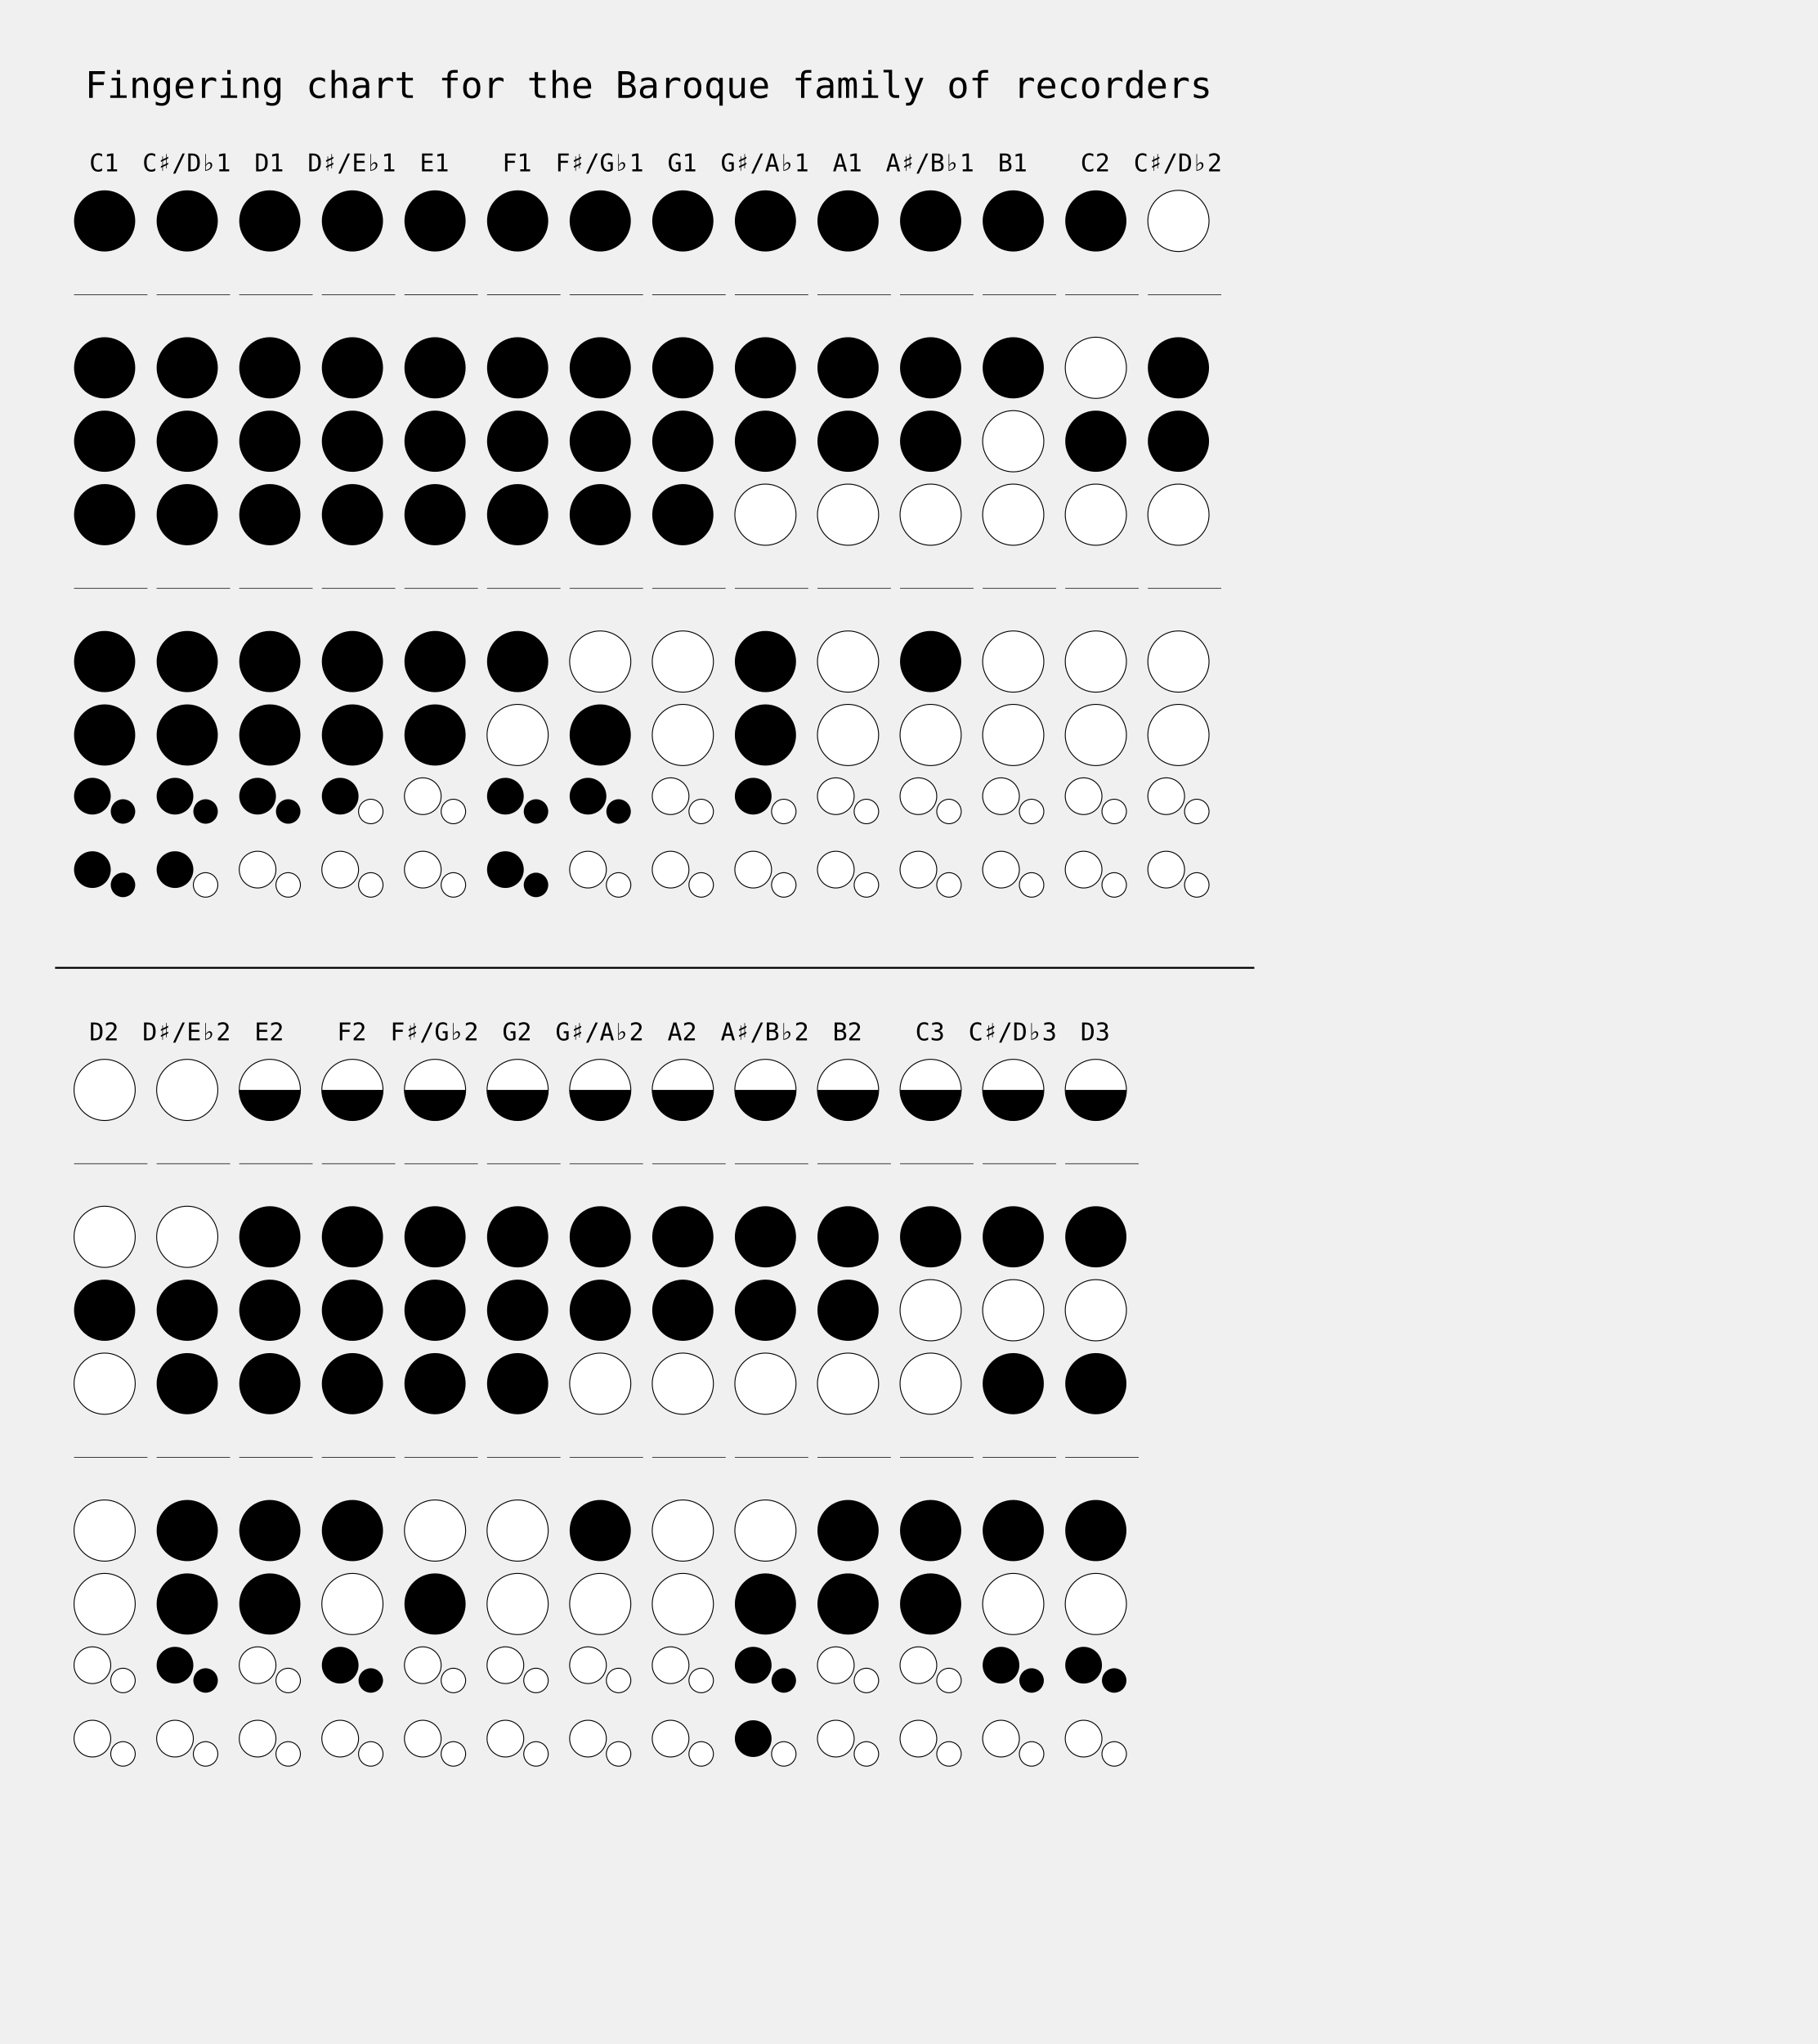
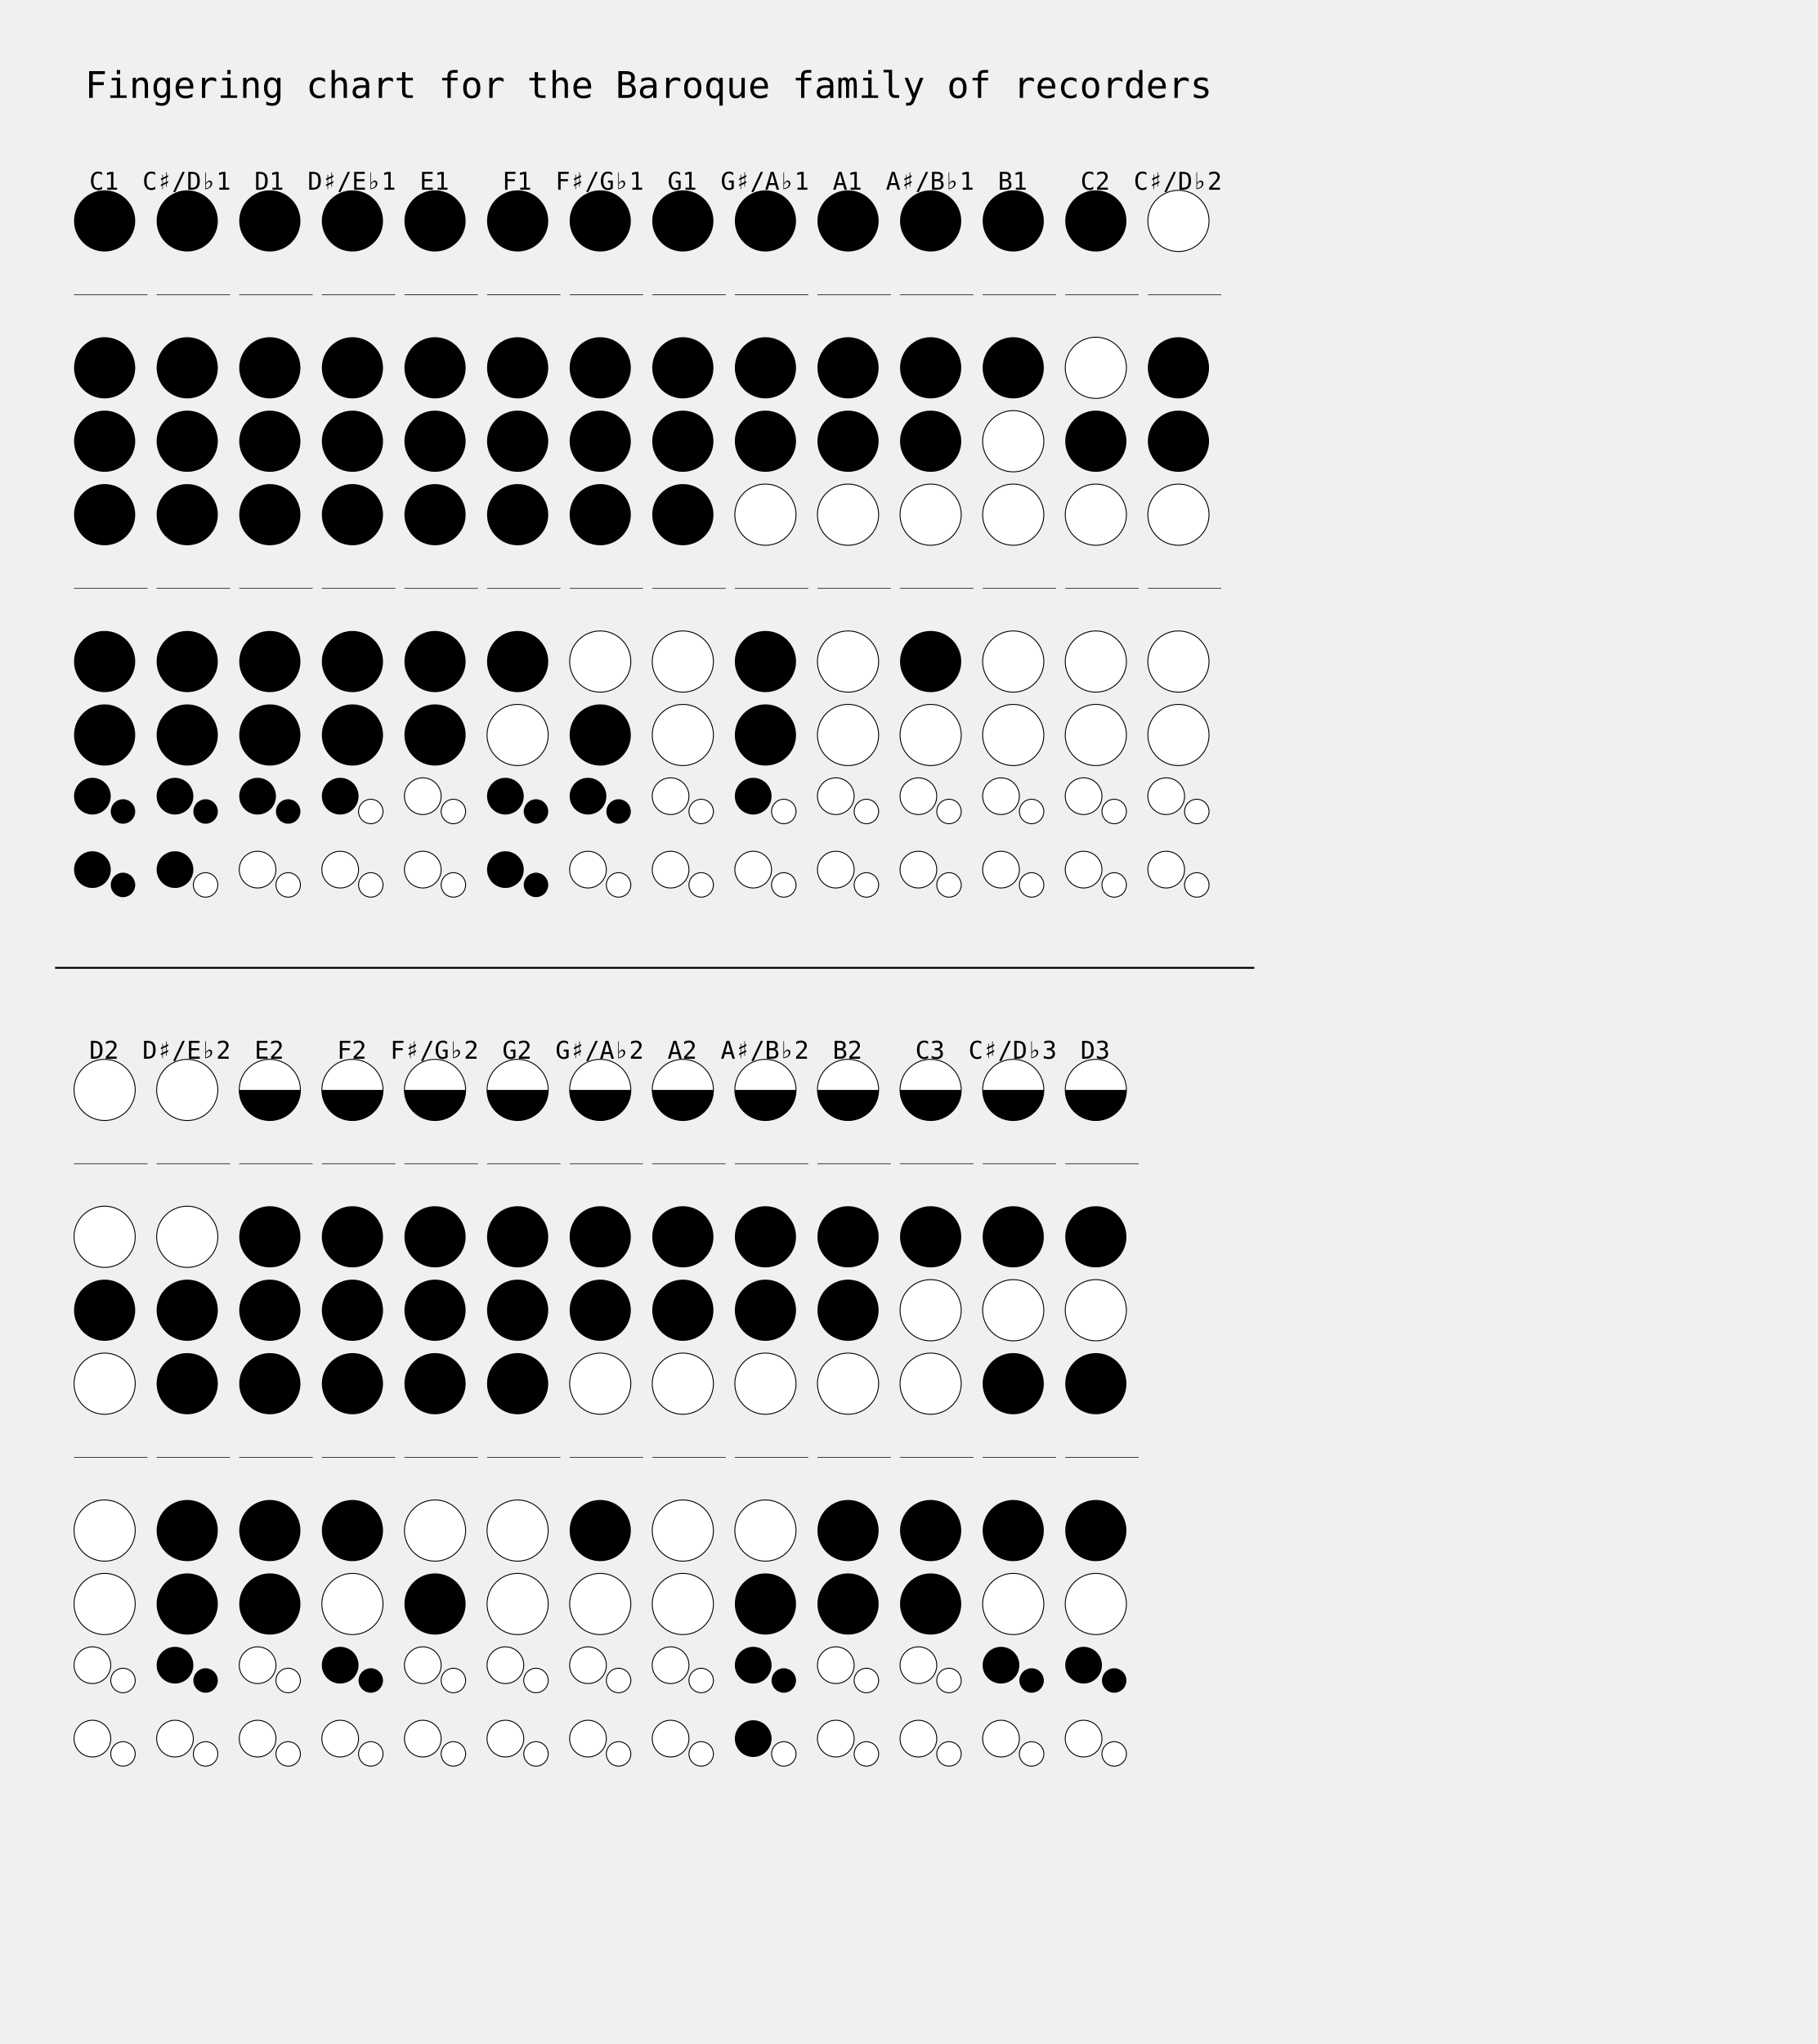
<svg xmlns="http://www.w3.org/2000/svg" viewBox="0 0 2970 3340">
  <defs>
    <circle cx="50" cy="50" r="50" id="pad" />
    <circle cx="80" cy="55" r="20" id="little-hole" />
    <circle cx="30" cy="30" r="30" id="big-hole" />
    <rect x="0" y="50" width="120" height="1" style="fill: black;" id="horizontal-line" />
    <path d="  M 0,50   A 50,50 0 0 0 100,50   Z  " fill="black" id="octave" />
  </defs>
  <style>
    .outline { fill: white; stroke: black; stroke-width: 1.5; }
-     .caption { fill: black; font-size: 40; font-family: monospace; text-anchor: middle }
+     .caption { fill: black; font-size: 40; font-family: monospace; text-anchor: middle; }
  </style>
  <svg class="body" x="30" y="30" width="2850" height="3220">
    <svg class="page" x="30" y="30" width="2910" height="3280">
      <text font-size="60" font-family="monospace" text-anchor="middle" x="1000" y="100">
      Fingering chart for the Baroque family of recorders
</text>
      <svg y="180" class="charts" x="30" width="2790" height="3010">
        <svg x="0" y="0" class="note-fingering">
          <svg class="fingering" x="30" y="70" width="135" height="1270">
            <use x="1" y="1" href="#pad" />
            <use x="1" y="121" href="#horizontal-line" />
            <use x="1" y="241" href="#pad" />
            <use x="1" y="361" href="#pad" />
            <use x="1" y="481" href="#pad" />
            <use x="1" y="601" href="#horizontal-line" />
            <use x="1" y="721" href="#pad" />
            <use x="1" y="841" href="#pad" />
            <use x="1" y="961" href="#little-hole" />
            <use x="1" y="961" href="#big-hole" />
            <use x="1" y="1081" href="#little-hole" />
            <use x="1" y="1081" href="#big-hole" />
          </svg>
          <g class="caption">
-             <text x="80" font-size="40" font-family="monospace" text-anchor="middle" y="40">  C1  </text>
+             <text x="80" y="70">  C1  </text>
          </g>
        </svg>
        <svg x="135" y="0" class="note-fingering">
          <svg class="fingering" x="30" y="70" width="135" height="1270">
            <use x="1" y="1" href="#pad" />
            <use x="1" y="121" href="#horizontal-line" />
            <use x="1" y="241" href="#pad" />
            <use x="1" y="361" href="#pad" />
            <use x="1" y="481" href="#pad" />
            <use x="1" y="601" href="#horizontal-line" />
            <use x="1" y="721" href="#pad" />
            <use x="1" y="841" href="#pad" />
            <use x="1" y="961" href="#little-hole" />
            <use x="1" y="961" href="#big-hole" />
            <use x="1" y="1081" href="#little-hole" class="outline" />
            <use x="1" y="1081" href="#big-hole" />
          </svg>
          <g class="caption">
-             <text x="80" font-size="40" font-family="monospace" text-anchor="middle" y="40">C♯/D♭1</text>
+             <text x="80" y="70">C♯/D♭1</text>
          </g>
        </svg>
        <svg x="270" y="0" class="note-fingering">
          <svg class="fingering" x="30" y="70" width="135" height="1270">
            <use x="1" y="1" href="#pad" />
            <use x="1" y="121" href="#horizontal-line" />
            <use x="1" y="241" href="#pad" />
            <use x="1" y="361" href="#pad" />
            <use x="1" y="481" href="#pad" />
            <use x="1" y="601" href="#horizontal-line" />
            <use x="1" y="721" href="#pad" />
            <use x="1" y="841" href="#pad" />
            <use x="1" y="961" href="#little-hole" />
            <use x="1" y="961" href="#big-hole" />
            <use x="1" y="1081" href="#little-hole" class="outline" />
            <use x="1" y="1081" href="#big-hole" class="outline" />
          </svg>
          <g class="caption">
-             <text x="80" font-size="40" font-family="monospace" text-anchor="middle" y="40">  D1  </text>
+             <text x="80" y="70">  D1  </text>
          </g>
        </svg>
        <svg x="405" y="0" class="note-fingering">
          <svg class="fingering" x="30" y="70" width="135" height="1270">
            <use x="1" y="1" href="#pad" />
            <use x="1" y="121" href="#horizontal-line" />
            <use x="1" y="241" href="#pad" />
            <use x="1" y="361" href="#pad" />
            <use x="1" y="481" href="#pad" />
            <use x="1" y="601" href="#horizontal-line" />
            <use x="1" y="721" href="#pad" />
            <use x="1" y="841" href="#pad" />
            <use x="1" y="961" href="#little-hole" class="outline" />
            <use x="1" y="961" href="#big-hole" />
            <use x="1" y="1081" href="#little-hole" class="outline" />
            <use x="1" y="1081" href="#big-hole" class="outline" />
          </svg>
          <g class="caption">
-             <text x="80" font-size="40" font-family="monospace" text-anchor="middle" y="40">D♯/E♭1</text>
+             <text x="80" y="70">D♯/E♭1</text>
          </g>
        </svg>
        <svg x="540" y="0" class="note-fingering">
          <svg class="fingering" x="30" y="70" width="135" height="1270">
            <use x="1" y="1" href="#pad" />
            <use x="1" y="121" href="#horizontal-line" />
            <use x="1" y="241" href="#pad" />
            <use x="1" y="361" href="#pad" />
            <use x="1" y="481" href="#pad" />
            <use x="1" y="601" href="#horizontal-line" />
            <use x="1" y="721" href="#pad" />
            <use x="1" y="841" href="#pad" />
            <use x="1" y="961" href="#little-hole" class="outline" />
            <use x="1" y="961" href="#big-hole" class="outline" />
            <use x="1" y="1081" href="#little-hole" class="outline" />
            <use x="1" y="1081" href="#big-hole" class="outline" />
          </svg>
          <g class="caption">
-             <text x="80" font-size="40" font-family="monospace" text-anchor="middle" y="40">  E1  </text>
+             <text x="80" y="70">  E1  </text>
          </g>
        </svg>
        <svg x="675" y="0" class="note-fingering">
          <svg class="fingering" x="30" y="70" width="135" height="1270">
            <use x="1" y="1" href="#pad" />
            <use x="1" y="121" href="#horizontal-line" />
            <use x="1" y="241" href="#pad" />
            <use x="1" y="361" href="#pad" />
            <use x="1" y="481" href="#pad" />
            <use x="1" y="601" href="#horizontal-line" />
            <use x="1" y="721" href="#pad" />
            <use x="1" y="841" href="#pad" class="outline" />
            <use x="1" y="961" href="#little-hole" />
            <use x="1" y="961" href="#big-hole" />
            <use x="1" y="1081" href="#little-hole" />
            <use x="1" y="1081" href="#big-hole" />
          </svg>
          <g class="caption">
-             <text x="80" font-size="40" font-family="monospace" text-anchor="middle" y="40">  F1  </text>
+             <text x="80" y="70">  F1  </text>
          </g>
        </svg>
        <svg x="810" y="0" class="note-fingering">
          <svg class="fingering" x="30" y="70" width="135" height="1270">
            <use x="1" y="1" href="#pad" />
            <use x="1" y="121" href="#horizontal-line" />
            <use x="1" y="241" href="#pad" />
            <use x="1" y="361" href="#pad" />
            <use x="1" y="481" href="#pad" />
            <use x="1" y="601" href="#horizontal-line" />
            <use x="1" y="721" href="#pad" class="outline" />
            <use x="1" y="841" href="#pad" />
            <use x="1" y="961" href="#little-hole" />
            <use x="1" y="961" href="#big-hole" />
            <use x="1" y="1081" href="#little-hole" class="outline" />
            <use x="1" y="1081" href="#big-hole" class="outline" />
          </svg>
          <g class="caption">
-             <text x="80" font-size="40" font-family="monospace" text-anchor="middle" y="40">F♯/G♭1</text>
+             <text x="80" y="70">F♯/G♭1</text>
          </g>
        </svg>
        <svg x="945" y="0" class="note-fingering">
          <svg class="fingering" x="30" y="70" width="135" height="1270">
            <use x="1" y="1" href="#pad" />
            <use x="1" y="121" href="#horizontal-line" />
            <use x="1" y="241" href="#pad" />
            <use x="1" y="361" href="#pad" />
            <use x="1" y="481" href="#pad" />
            <use x="1" y="601" href="#horizontal-line" />
            <use x="1" y="721" href="#pad" class="outline" />
            <use x="1" y="841" href="#pad" class="outline" />
            <use x="1" y="961" href="#little-hole" class="outline" />
            <use x="1" y="961" href="#big-hole" class="outline" />
            <use x="1" y="1081" href="#little-hole" class="outline" />
            <use x="1" y="1081" href="#big-hole" class="outline" />
          </svg>
          <g class="caption">
-             <text x="80" font-size="40" font-family="monospace" text-anchor="middle" y="40">  G1  </text>
+             <text x="80" y="70">  G1  </text>
          </g>
        </svg>
        <svg x="1080" y="0" class="note-fingering">
          <svg class="fingering" x="30" y="70" width="135" height="1270">
            <use x="1" y="1" href="#pad" />
            <use x="1" y="121" href="#horizontal-line" />
            <use x="1" y="241" href="#pad" />
            <use x="1" y="361" href="#pad" />
            <use x="1" y="481" href="#pad" class="outline" />
            <use x="1" y="601" href="#horizontal-line" />
            <use x="1" y="721" href="#pad" />
            <use x="1" y="841" href="#pad" />
            <use x="1" y="961" href="#little-hole" class="outline" />
            <use x="1" y="961" href="#big-hole" />
            <use x="1" y="1081" href="#little-hole" class="outline" />
            <use x="1" y="1081" href="#big-hole" class="outline" />
          </svg>
          <g class="caption">
-             <text x="80" font-size="40" font-family="monospace" text-anchor="middle" y="40">G♯/A♭1</text>
+             <text x="80" y="70">G♯/A♭1</text>
          </g>
        </svg>
        <svg x="1215" y="0" class="note-fingering">
          <svg class="fingering" x="30" y="70" width="135" height="1270">
            <use x="1" y="1" href="#pad" />
            <use x="1" y="121" href="#horizontal-line" />
            <use x="1" y="241" href="#pad" />
            <use x="1" y="361" href="#pad" />
            <use x="1" y="481" href="#pad" class="outline" />
            <use x="1" y="601" href="#horizontal-line" />
            <use x="1" y="721" href="#pad" class="outline" />
            <use x="1" y="841" href="#pad" class="outline" />
            <use x="1" y="961" href="#little-hole" class="outline" />
            <use x="1" y="961" href="#big-hole" class="outline" />
            <use x="1" y="1081" href="#little-hole" class="outline" />
            <use x="1" y="1081" href="#big-hole" class="outline" />
          </svg>
          <g class="caption">
-             <text x="80" font-size="40" font-family="monospace" text-anchor="middle" y="40">  A1  </text>
+             <text x="80" y="70">  A1  </text>
          </g>
        </svg>
        <svg x="1350" y="0" class="note-fingering">
          <svg class="fingering" x="30" y="70" width="135" height="1270">
            <use x="1" y="1" href="#pad" />
            <use x="1" y="121" href="#horizontal-line" />
            <use x="1" y="241" href="#pad" />
            <use x="1" y="361" href="#pad" />
            <use x="1" y="481" href="#pad" class="outline" />
            <use x="1" y="601" href="#horizontal-line" />
            <use x="1" y="721" href="#pad" />
            <use x="1" y="841" href="#pad" class="outline" />
            <use x="1" y="961" href="#little-hole" class="outline" />
            <use x="1" y="961" href="#big-hole" class="outline" />
            <use x="1" y="1081" href="#little-hole" class="outline" />
            <use x="1" y="1081" href="#big-hole" class="outline" />
          </svg>
          <g class="caption">
-             <text x="80" font-size="40" font-family="monospace" text-anchor="middle" y="40">A♯/B♭1</text>
+             <text x="80" y="70">A♯/B♭1</text>
          </g>
        </svg>
        <svg x="1485" y="0" class="note-fingering">
          <svg class="fingering" x="30" y="70" width="135" height="1270">
            <use x="1" y="1" href="#pad" />
            <use x="1" y="121" href="#horizontal-line" />
            <use x="1" y="241" href="#pad" />
            <use x="1" y="361" href="#pad" class="outline" />
            <use x="1" y="481" href="#pad" class="outline" />
            <use x="1" y="601" href="#horizontal-line" />
            <use x="1" y="721" href="#pad" class="outline" />
            <use x="1" y="841" href="#pad" class="outline" />
            <use x="1" y="961" href="#little-hole" class="outline" />
            <use x="1" y="961" href="#big-hole" class="outline" />
            <use x="1" y="1081" href="#little-hole" class="outline" />
            <use x="1" y="1081" href="#big-hole" class="outline" />
          </svg>
          <g class="caption">
-             <text x="80" font-size="40" font-family="monospace" text-anchor="middle" y="40">  B1  </text>
+             <text x="80" y="70">  B1  </text>
          </g>
        </svg>
        <svg x="1620" y="0" class="note-fingering">
          <svg class="fingering" x="30" y="70" width="135" height="1270">
            <use x="1" y="1" href="#pad" />
            <use x="1" y="121" href="#horizontal-line" />
            <use x="1" y="241" href="#pad" class="outline" />
            <use x="1" y="361" href="#pad" />
            <use x="1" y="481" href="#pad" class="outline" />
            <use x="1" y="601" href="#horizontal-line" />
            <use x="1" y="721" href="#pad" class="outline" />
            <use x="1" y="841" href="#pad" class="outline" />
            <use x="1" y="961" href="#little-hole" class="outline" />
            <use x="1" y="961" href="#big-hole" class="outline" />
            <use x="1" y="1081" href="#little-hole" class="outline" />
            <use x="1" y="1081" href="#big-hole" class="outline" />
          </svg>
          <g class="caption">
-             <text x="80" font-size="40" font-family="monospace" text-anchor="middle" y="40">  C2  </text>
+             <text x="80" y="70">  C2  </text>
          </g>
        </svg>
        <svg x="1755" y="0" class="note-fingering">
          <svg class="fingering" x="30" y="70" width="135" height="1270">
            <use x="1" y="1" href="#pad" class="outline" />
            <use x="1" y="121" href="#horizontal-line" />
            <use x="1" y="241" href="#pad" />
            <use x="1" y="361" href="#pad" />
            <use x="1" y="481" href="#pad" class="outline" />
            <use x="1" y="601" href="#horizontal-line" />
            <use x="1" y="721" href="#pad" class="outline" />
            <use x="1" y="841" href="#pad" class="outline" />
            <use x="1" y="961" href="#little-hole" class="outline" />
            <use x="1" y="961" href="#big-hole" class="outline" />
            <use x="1" y="1081" href="#little-hole" class="outline" />
            <use x="1" y="1081" href="#big-hole" class="outline" />
          </svg>
          <g class="caption">
-             <text x="80" font-size="40" font-family="monospace" text-anchor="middle" y="40">C♯/D♭2</text>
+             <text x="80" y="70">C♯/D♭2</text>
          </g>
        </svg>
        <svg x="0" y="1420" class="note-fingering">
          <svg class="fingering" x="30" y="70" width="135" height="1270">
            <use x="1" y="1" href="#pad" class="outline" />
            <use x="1" y="121" href="#horizontal-line" />
            <use x="1" y="241" href="#pad" class="outline" />
            <use x="1" y="361" href="#pad" />
            <use x="1" y="481" href="#pad" class="outline" />
            <use x="1" y="601" href="#horizontal-line" />
            <use x="1" y="721" href="#pad" class="outline" />
            <use x="1" y="841" href="#pad" class="outline" />
            <use x="1" y="961" href="#little-hole" class="outline" />
            <use x="1" y="961" href="#big-hole" class="outline" />
            <use x="1" y="1081" href="#little-hole" class="outline" />
            <use x="1" y="1081" href="#big-hole" class="outline" />
          </svg>
          <g class="caption">
-             <text x="80" font-size="40" font-family="monospace" text-anchor="middle" y="40">  D2  </text>
+             <text x="80" y="70">  D2  </text>
          </g>
        </svg>
        <svg x="135" y="1420" class="note-fingering">
          <svg class="fingering" x="30" y="70" width="135" height="1270">
            <use x="1" y="1" href="#pad" class="outline" />
            <use x="1" y="121" href="#horizontal-line" />
            <use x="1" y="241" href="#pad" class="outline" />
            <use x="1" y="361" href="#pad" />
            <use x="1" y="481" href="#pad" />
            <use x="1" y="601" href="#horizontal-line" />
            <use x="1" y="721" href="#pad" />
            <use x="1" y="841" href="#pad" />
            <use x="1" y="961" href="#little-hole" />
            <use x="1" y="961" href="#big-hole" />
            <use x="1" y="1081" href="#little-hole" class="outline" />
            <use x="1" y="1081" href="#big-hole" class="outline" />
          </svg>
          <g class="caption">
-             <text x="80" font-size="40" font-family="monospace" text-anchor="middle" y="40">D♯/E♭2</text>
+             <text x="80" y="70">D♯/E♭2</text>
          </g>
        </svg>
        <svg x="270" y="1420" class="note-fingering">
          <svg class="fingering" x="30" y="70" width="135" height="1270">
            <use x="1" y="1" href="#pad" class="outline" />
            <use x="1" y="1" href="#octave" />
            <use x="1" y="121" href="#horizontal-line" />
            <use x="1" y="241" href="#pad" />
            <use x="1" y="361" href="#pad" />
            <use x="1" y="481" href="#pad" />
            <use x="1" y="601" href="#horizontal-line" />
            <use x="1" y="721" href="#pad" />
            <use x="1" y="841" href="#pad" />
            <use x="1" y="961" href="#little-hole" class="outline" />
            <use x="1" y="961" href="#big-hole" class="outline" />
            <use x="1" y="1081" href="#little-hole" class="outline" />
            <use x="1" y="1081" href="#big-hole" class="outline" />
          </svg>
          <g class="caption">
-             <text x="80" font-size="40" font-family="monospace" text-anchor="middle" y="40">  E2  </text>
+             <text x="80" y="70">  E2  </text>
          </g>
        </svg>
        <svg x="405" y="1420" class="note-fingering">
          <svg class="fingering" x="30" y="70" width="135" height="1270">
            <use x="1" y="1" href="#pad" class="outline" />
            <use x="1" y="1" href="#octave" />
            <use x="1" y="121" href="#horizontal-line" />
            <use x="1" y="241" href="#pad" />
            <use x="1" y="361" href="#pad" />
            <use x="1" y="481" href="#pad" />
            <use x="1" y="601" href="#horizontal-line" />
            <use x="1" y="721" href="#pad" />
            <use x="1" y="841" href="#pad" class="outline" />
            <use x="1" y="961" href="#little-hole" />
            <use x="1" y="961" href="#big-hole" />
            <use x="1" y="1081" href="#little-hole" class="outline" />
            <use x="1" y="1081" href="#big-hole" class="outline" />
          </svg>
          <g class="caption">
-             <text x="80" font-size="40" font-family="monospace" text-anchor="middle" y="40">  F2  </text>
+             <text x="80" y="70">  F2  </text>
          </g>
        </svg>
        <svg x="540" y="1420" class="note-fingering">
          <svg class="fingering" x="30" y="70" width="135" height="1270">
            <use x="1" y="1" href="#pad" class="outline" />
            <use x="1" y="1" href="#octave" />
            <use x="1" y="121" href="#horizontal-line" />
            <use x="1" y="241" href="#pad" />
            <use x="1" y="361" href="#pad" />
            <use x="1" y="481" href="#pad" />
            <use x="1" y="601" href="#horizontal-line" />
            <use x="1" y="721" href="#pad" class="outline" />
            <use x="1" y="841" href="#pad" />
            <use x="1" y="961" href="#little-hole" class="outline" />
            <use x="1" y="961" href="#big-hole" class="outline" />
            <use x="1" y="1081" href="#little-hole" class="outline" />
            <use x="1" y="1081" href="#big-hole" class="outline" />
          </svg>
          <g class="caption">
-             <text x="80" font-size="40" font-family="monospace" text-anchor="middle" y="40">F♯/G♭2</text>
+             <text x="80" y="70">F♯/G♭2</text>
          </g>
        </svg>
        <svg x="675" y="1420" class="note-fingering">
          <svg class="fingering" x="30" y="70" width="135" height="1270">
            <use x="1" y="1" href="#pad" class="outline" />
            <use x="1" y="1" href="#octave" />
            <use x="1" y="121" href="#horizontal-line" />
            <use x="1" y="241" href="#pad" />
            <use x="1" y="361" href="#pad" />
            <use x="1" y="481" href="#pad" />
            <use x="1" y="601" href="#horizontal-line" />
            <use x="1" y="721" href="#pad" class="outline" />
            <use x="1" y="841" href="#pad" class="outline" />
            <use x="1" y="961" href="#little-hole" class="outline" />
            <use x="1" y="961" href="#big-hole" class="outline" />
            <use x="1" y="1081" href="#little-hole" class="outline" />
            <use x="1" y="1081" href="#big-hole" class="outline" />
          </svg>
          <g class="caption">
-             <text x="80" font-size="40" font-family="monospace" text-anchor="middle" y="40">  G2  </text>
+             <text x="80" y="70">  G2  </text>
          </g>
        </svg>
        <svg x="810" y="1420" class="note-fingering">
          <svg class="fingering" x="30" y="70" width="135" height="1270">
            <use x="1" y="1" href="#pad" class="outline" />
            <use x="1" y="1" href="#octave" />
            <use x="1" y="121" href="#horizontal-line" />
            <use x="1" y="241" href="#pad" />
            <use x="1" y="361" href="#pad" />
            <use x="1" y="481" href="#pad" class="outline" />
            <use x="1" y="601" href="#horizontal-line" />
            <use x="1" y="721" href="#pad" />
            <use x="1" y="841" href="#pad" class="outline" />
            <use x="1" y="961" href="#little-hole" class="outline" />
            <use x="1" y="961" href="#big-hole" class="outline" />
            <use x="1" y="1081" href="#little-hole" class="outline" />
            <use x="1" y="1081" href="#big-hole" class="outline" />
          </svg>
          <g class="caption">
-             <text x="80" font-size="40" font-family="monospace" text-anchor="middle" y="40">G♯/A♭2</text>
+             <text x="80" y="70">G♯/A♭2</text>
          </g>
        </svg>
        <svg x="945" y="1420" class="note-fingering">
          <svg class="fingering" x="30" y="70" width="135" height="1270">
            <use x="1" y="1" href="#pad" class="outline" />
            <use x="1" y="1" href="#octave" />
            <use x="1" y="121" href="#horizontal-line" />
            <use x="1" y="241" href="#pad" />
            <use x="1" y="361" href="#pad" />
            <use x="1" y="481" href="#pad" class="outline" />
            <use x="1" y="601" href="#horizontal-line" />
            <use x="1" y="721" href="#pad" class="outline" />
            <use x="1" y="841" href="#pad" class="outline" />
            <use x="1" y="961" href="#little-hole" class="outline" />
            <use x="1" y="961" href="#big-hole" class="outline" />
            <use x="1" y="1081" href="#little-hole" class="outline" />
            <use x="1" y="1081" href="#big-hole" class="outline" />
          </svg>
          <g class="caption">
-             <text x="80" font-size="40" font-family="monospace" text-anchor="middle" y="40">  A2  </text>
+             <text x="80" y="70">  A2  </text>
          </g>
        </svg>
        <svg x="1080" y="1420" class="note-fingering">
          <svg class="fingering" x="30" y="70" width="135" height="1270">
            <use x="1" y="1" href="#pad" class="outline" />
            <use x="1" y="1" href="#octave" />
            <use x="1" y="121" href="#horizontal-line" />
            <use x="1" y="241" href="#pad" />
            <use x="1" y="361" href="#pad" />
            <use x="1" y="481" href="#pad" class="outline" />
            <use x="1" y="601" href="#horizontal-line" />
            <use x="1" y="721" href="#pad" class="outline" />
            <use x="1" y="841" href="#pad" />
            <use x="1" y="961" href="#little-hole" />
            <use x="1" y="961" href="#big-hole" />
            <use x="1" y="1081" href="#little-hole" class="outline" />
            <use x="1" y="1081" href="#big-hole" />
          </svg>
          <g class="caption">
-             <text x="80" font-size="40" font-family="monospace" text-anchor="middle" y="40">A♯/B♭2</text>
+             <text x="80" y="70">A♯/B♭2</text>
          </g>
        </svg>
        <svg x="1215" y="1420" class="note-fingering">
          <svg class="fingering" x="30" y="70" width="135" height="1270">
            <use x="1" y="1" href="#pad" class="outline" />
            <use x="1" y="1" href="#octave" />
            <use x="1" y="121" href="#horizontal-line" />
            <use x="1" y="241" href="#pad" />
            <use x="1" y="361" href="#pad" />
            <use x="1" y="481" href="#pad" class="outline" />
            <use x="1" y="601" href="#horizontal-line" />
            <use x="1" y="721" href="#pad" />
            <use x="1" y="841" href="#pad" />
            <use x="1" y="961" href="#little-hole" class="outline" />
            <use x="1" y="961" href="#big-hole" class="outline" />
            <use x="1" y="1081" href="#little-hole" class="outline" />
            <use x="1" y="1081" href="#big-hole" class="outline" />
          </svg>
          <g class="caption">
-             <text x="80" font-size="40" font-family="monospace" text-anchor="middle" y="40">  B2  </text>
+             <text x="80" y="70">  B2  </text>
          </g>
        </svg>
        <svg x="1350" y="1420" class="note-fingering">
          <svg class="fingering" x="30" y="70" width="135" height="1270">
            <use x="1" y="1" href="#pad" class="outline" />
            <use x="1" y="1" href="#octave" />
            <use x="1" y="121" href="#horizontal-line" />
            <use x="1" y="241" href="#pad" />
            <use x="1" y="361" href="#pad" class="outline" />
            <use x="1" y="481" href="#pad" class="outline" />
            <use x="1" y="601" href="#horizontal-line" />
            <use x="1" y="721" href="#pad" />
            <use x="1" y="841" href="#pad" />
            <use x="1" y="961" href="#little-hole" class="outline" />
            <use x="1" y="961" href="#big-hole" class="outline" />
            <use x="1" y="1081" href="#little-hole" class="outline" />
            <use x="1" y="1081" href="#big-hole" class="outline" />
          </svg>
          <g class="caption">
-             <text x="80" font-size="40" font-family="monospace" text-anchor="middle" y="40">  C3  </text>
+             <text x="80" y="70">  C3  </text>
          </g>
        </svg>
        <svg x="1485" y="1420" class="note-fingering">
          <svg class="fingering" x="30" y="70" width="135" height="1270">
            <use x="1" y="1" href="#pad" class="outline" />
            <use x="1" y="1" href="#octave" />
            <use x="1" y="121" href="#horizontal-line" />
            <use x="1" y="241" href="#pad" />
            <use x="1" y="361" href="#pad" class="outline" />
            <use x="1" y="481" href="#pad" />
            <use x="1" y="601" href="#horizontal-line" />
            <use x="1" y="721" href="#pad" />
            <use x="1" y="841" href="#pad" class="outline" />
            <use x="1" y="961" href="#little-hole" />
            <use x="1" y="961" href="#big-hole" />
            <use x="1" y="1081" href="#little-hole" class="outline" />
            <use x="1" y="1081" href="#big-hole" class="outline" />
          </svg>
          <g class="caption">
-             <text x="80" font-size="40" font-family="monospace" text-anchor="middle" y="40">C♯/D♭3</text>
+             <text x="80" y="70">C♯/D♭3</text>
          </g>
        </svg>
        <svg x="1620" y="1420" class="note-fingering">
          <svg class="fingering" x="30" y="70" width="135" height="1270">
            <use x="1" y="1" href="#pad" class="outline" />
            <use x="1" y="1" href="#octave" />
            <use x="1" y="121" href="#horizontal-line" />
            <use x="1" y="241" href="#pad" />
            <use x="1" y="361" href="#pad" class="outline" />
            <use x="1" y="481" href="#pad" />
            <use x="1" y="601" href="#horizontal-line" />
            <use x="1" y="721" href="#pad" />
            <use x="1" y="841" href="#pad" class="outline" />
            <use x="1" y="961" href="#little-hole" />
            <use x="1" y="961" href="#big-hole" />
            <use x="1" y="1081" href="#little-hole" class="outline" />
            <use x="1" y="1081" href="#big-hole" class="outline" />
          </svg>
          <g class="caption">
-             <text x="80" font-size="40" font-family="monospace" text-anchor="middle" y="40">  D3  </text>
+             <text x="80" y="70">  D3  </text>
          </g>
        </svg>
        <rect y="1340" width="1960" height="3" class="large-separator" />
      </svg>
    </svg>
  </svg>
</svg>
